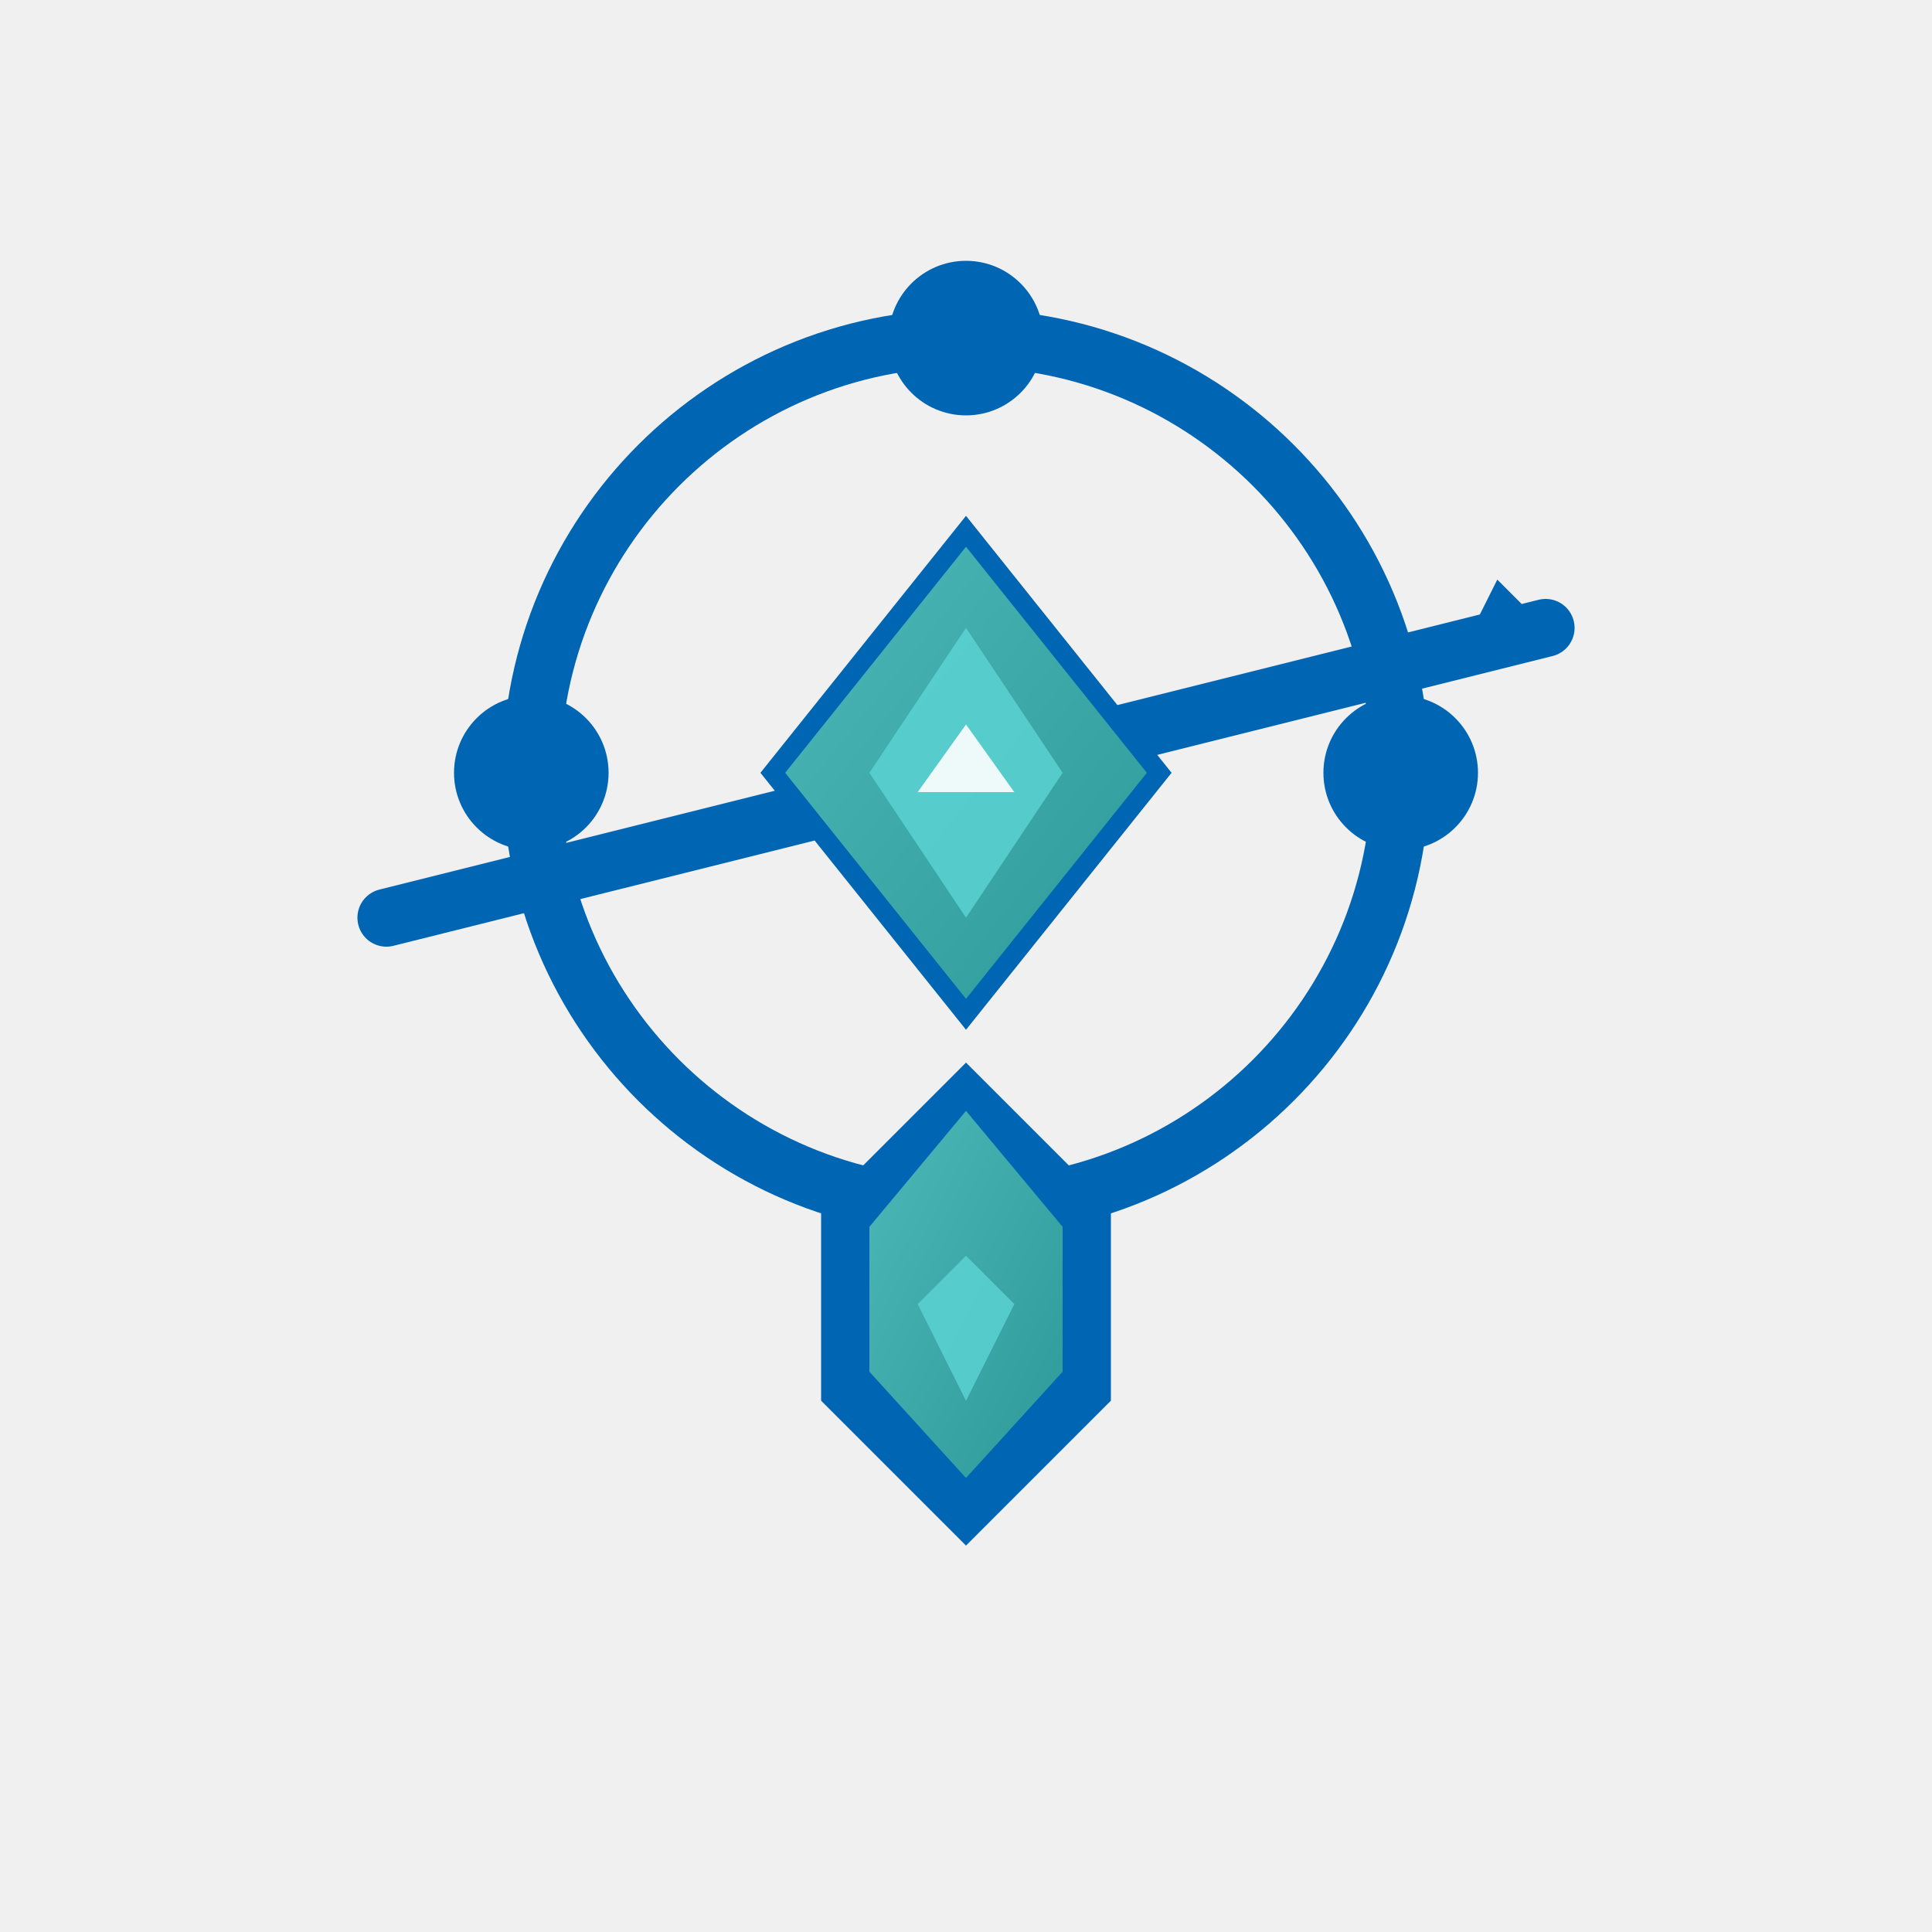
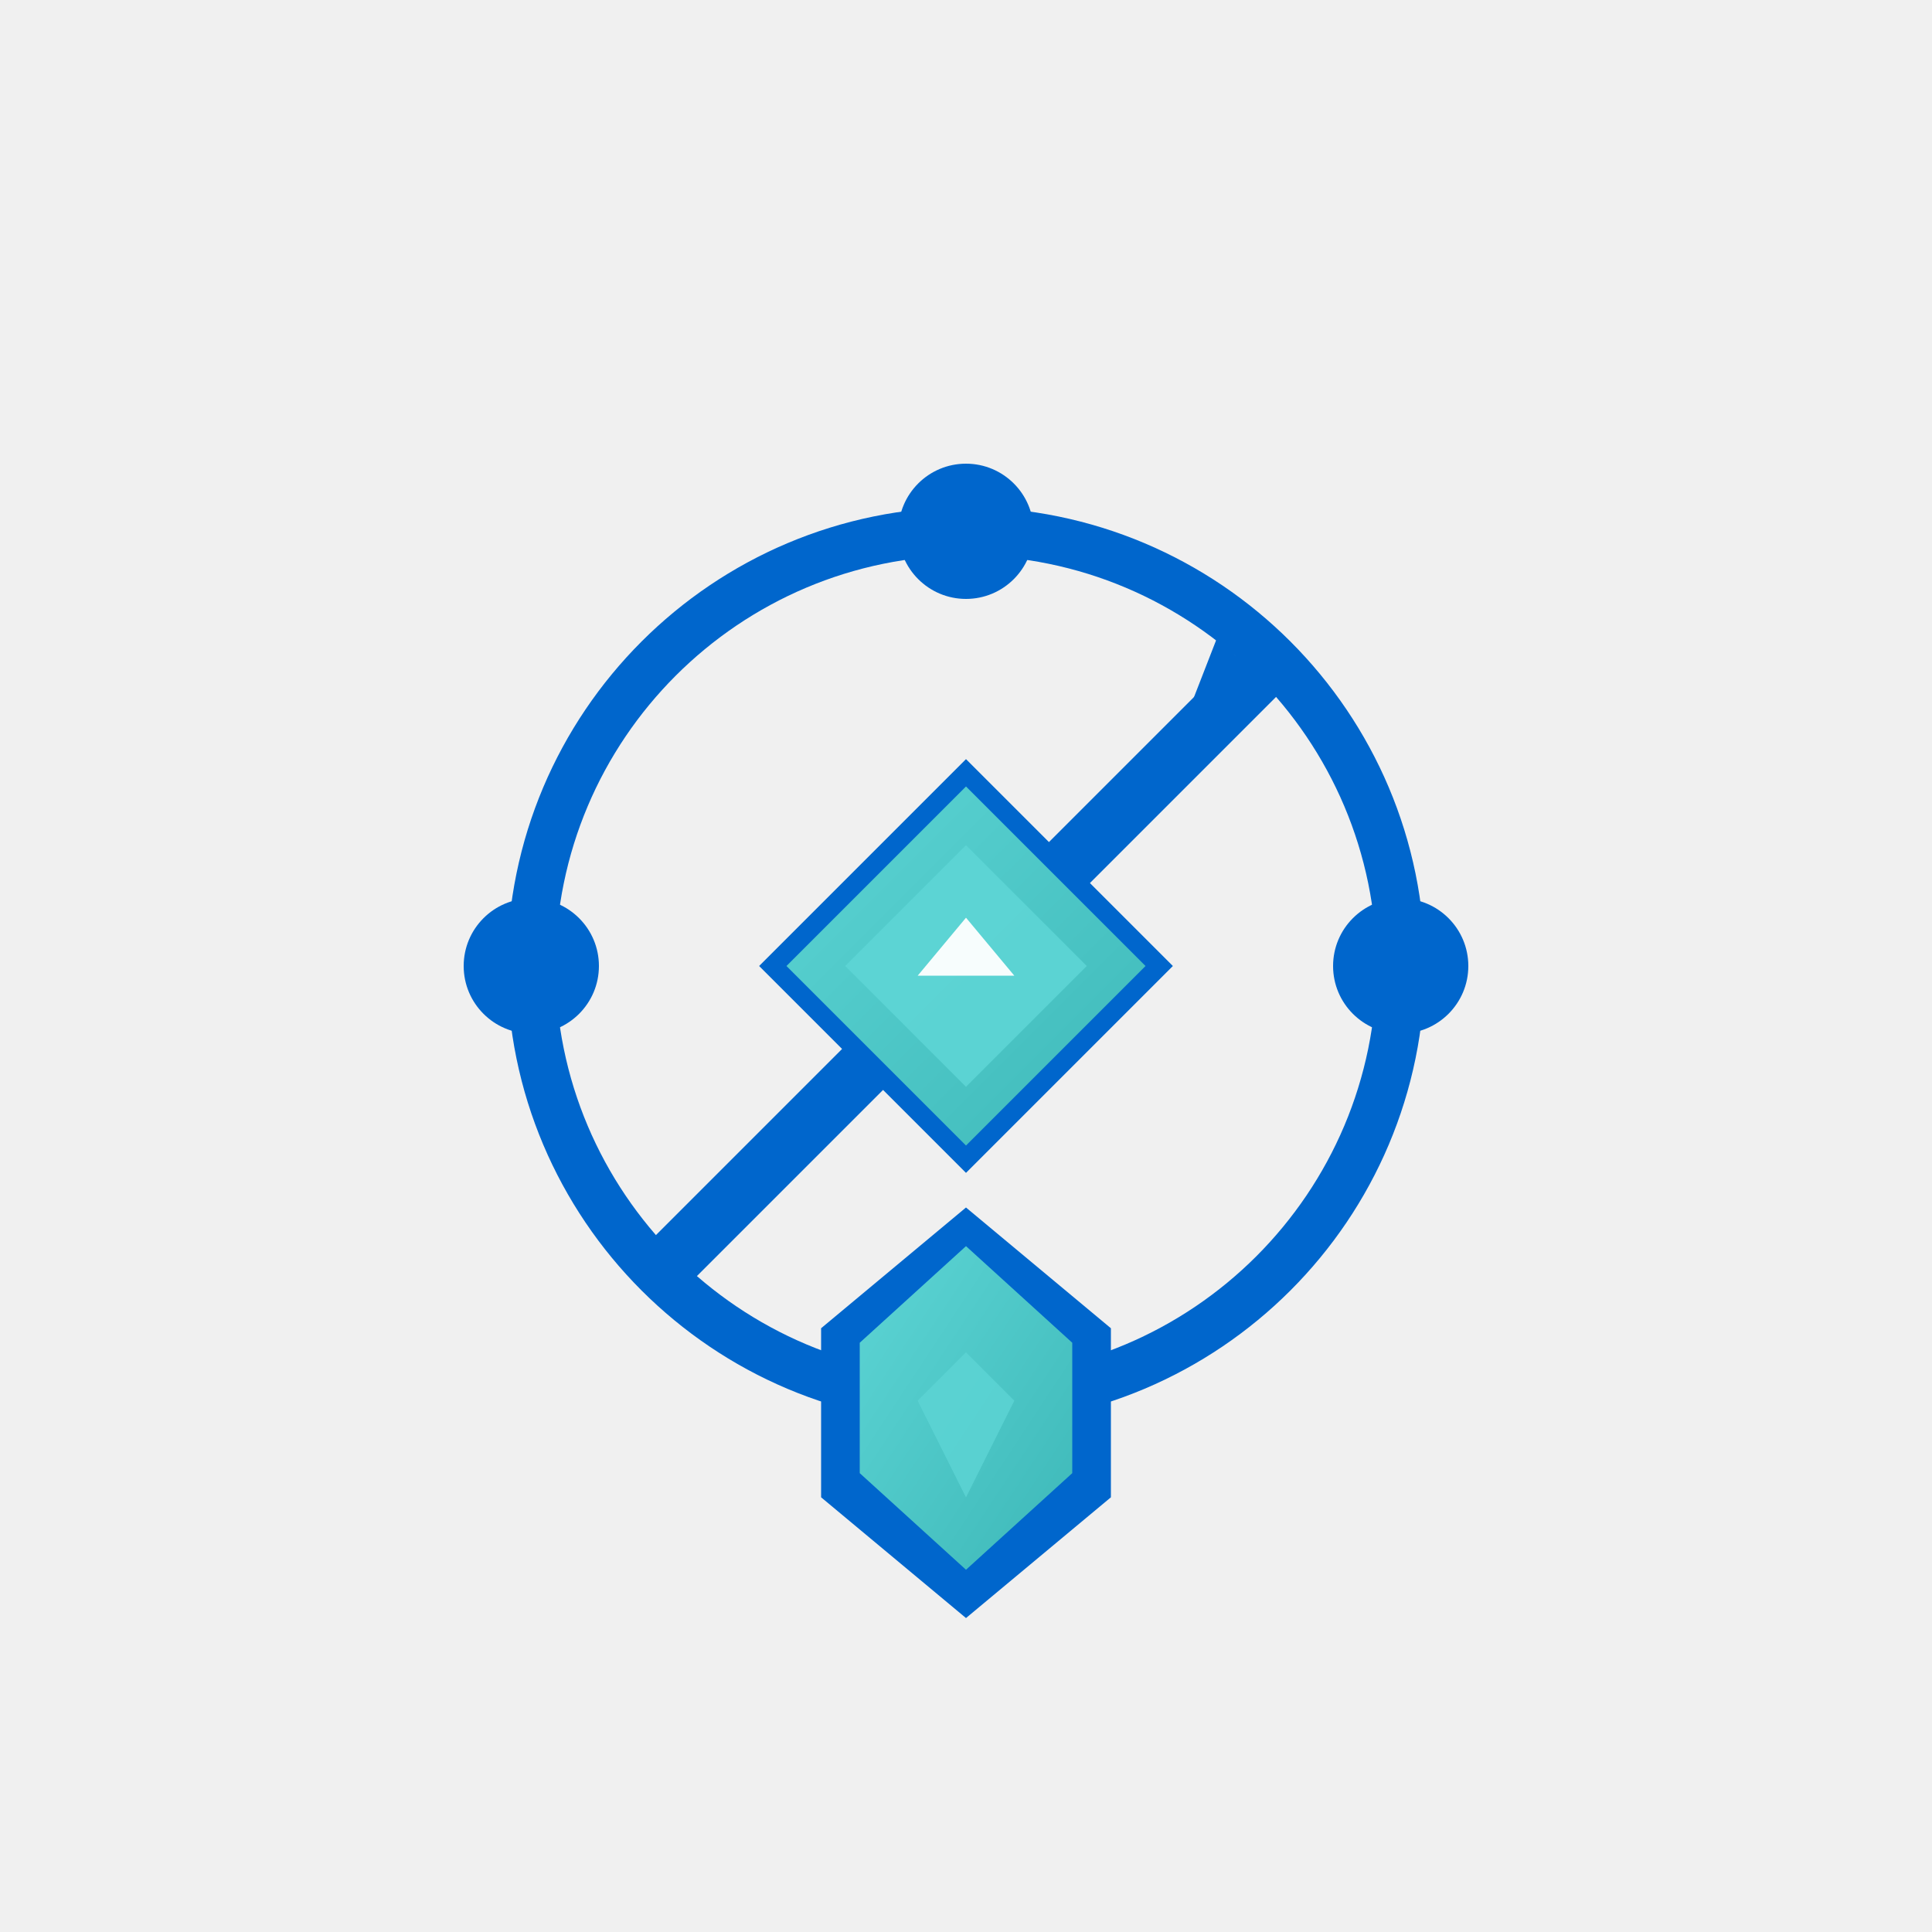
- <svg xmlns="http://www.w3.org/2000/svg" width="200" height="200" viewBox="0 0 200 200">
+ <svg xmlns="http://www.w3.org/2000/svg" width="400" height="400" viewBox="0 0 400 400">
  <defs>
    <linearGradient id="tealGradient" x1="0%" y1="0%" x2="100%" y2="100%">
-       <stop offset="0%" style="stop-color:#4db8b8;stop-opacity:1" />
-       <stop offset="100%" style="stop-color:#2d9999;stop-opacity:1" />
+       <stop offset="0%" style="stop-color:#5dd5d5;stop-opacity:1" />
+       <stop offset="100%" style="stop-color:#3db8b8;stop-opacity:1" />
    </linearGradient>
  </defs>
-   <circle cx="100" cy="80" r="45" fill="none" stroke="#0066b3" stroke-width="6" />
-   <circle cx="55" cy="80" r="8" fill="#0066b3" />
-   <circle cx="145" cy="80" r="8" fill="#0066b3" />
-   <circle cx="100" cy="35" r="8" fill="#0066b3" />
-   <line x1="40" y1="95" x2="160" y2="65" stroke="#0066b3" stroke-width="6" stroke-linecap="round" />
-   <polygon points="160,65 150,70 155,60" fill="#0066b3" />
-   <path d="M 100 55 L 120 80 L 100 105 L 80 80 Z" fill="url(#tealGradient)" stroke="#0066b3" stroke-width="2" />
-   <path d="M 100 65 L 110 80 L 100 95 L 90 80 Z" fill="#5dd5d5" opacity="0.8" />
-   <path d="M 100 75 L 105 82 L 95 82 Z" fill="white" opacity="0.9" />
-   <path d="M 100 110 L 85 125 L 85 145 L 100 160 L 115 145 L 115 125 Z" fill="#0066b3" />
-   <path d="M 100 115 L 90 127 L 90 142 L 100 153 L 110 142 L 110 127 Z" fill="url(#tealGradient)" />
-   <path d="M 100 130 L 95 135 L 100 145 L 105 135 Z" fill="#5dd5d5" opacity="0.8" />
+   <circle cx="200" cy="200" r="90" fill="none" stroke="#0066cc" stroke-width="10" />
+   <circle cx="200" cy="110" r="14" fill="#0066cc" />
+   <circle cx="290" cy="200" r="14" fill="#0066cc" />
+   <circle cx="200" cy="290" r="14" fill="#0066cc" />
+   <circle cx="110" cy="200" r="14" fill="#0066cc" />
+   <line x1="140" y1="260" x2="260" y2="140" stroke="#0066cc" stroke-width="12" stroke-linecap="round" />
+   <polygon points="260,140 245,150 252,132" fill="#0066cc" />
+   <path d="M 200 160 L 240 200 L 200 240 L 160 200 Z" fill="url(#tealGradient)" stroke="#0066cc" stroke-width="4" />
+   <path d="M 200 175 L 225 200 L 200 225 L 175 200 Z" fill="#5dd5d5" opacity="0.9" />
+   <path d="M 200 190 L 210 202 L 190 202 Z" fill="white" opacity="0.95" />
+   <path d="M 200 250 L 170 275 L 170 310 L 200 335 L 230 310 L 230 275 Z" fill="#0066cc" />
+   <path d="M 200 258 L 178 278 L 178 305 L 200 325 L 222 305 L 222 278 Z" fill="url(#tealGradient)" />
+   <path d="M 200 280 L 190 290 L 200 310 L 210 290 Z" fill="#5dd5d5" opacity="0.8" />
</svg>
